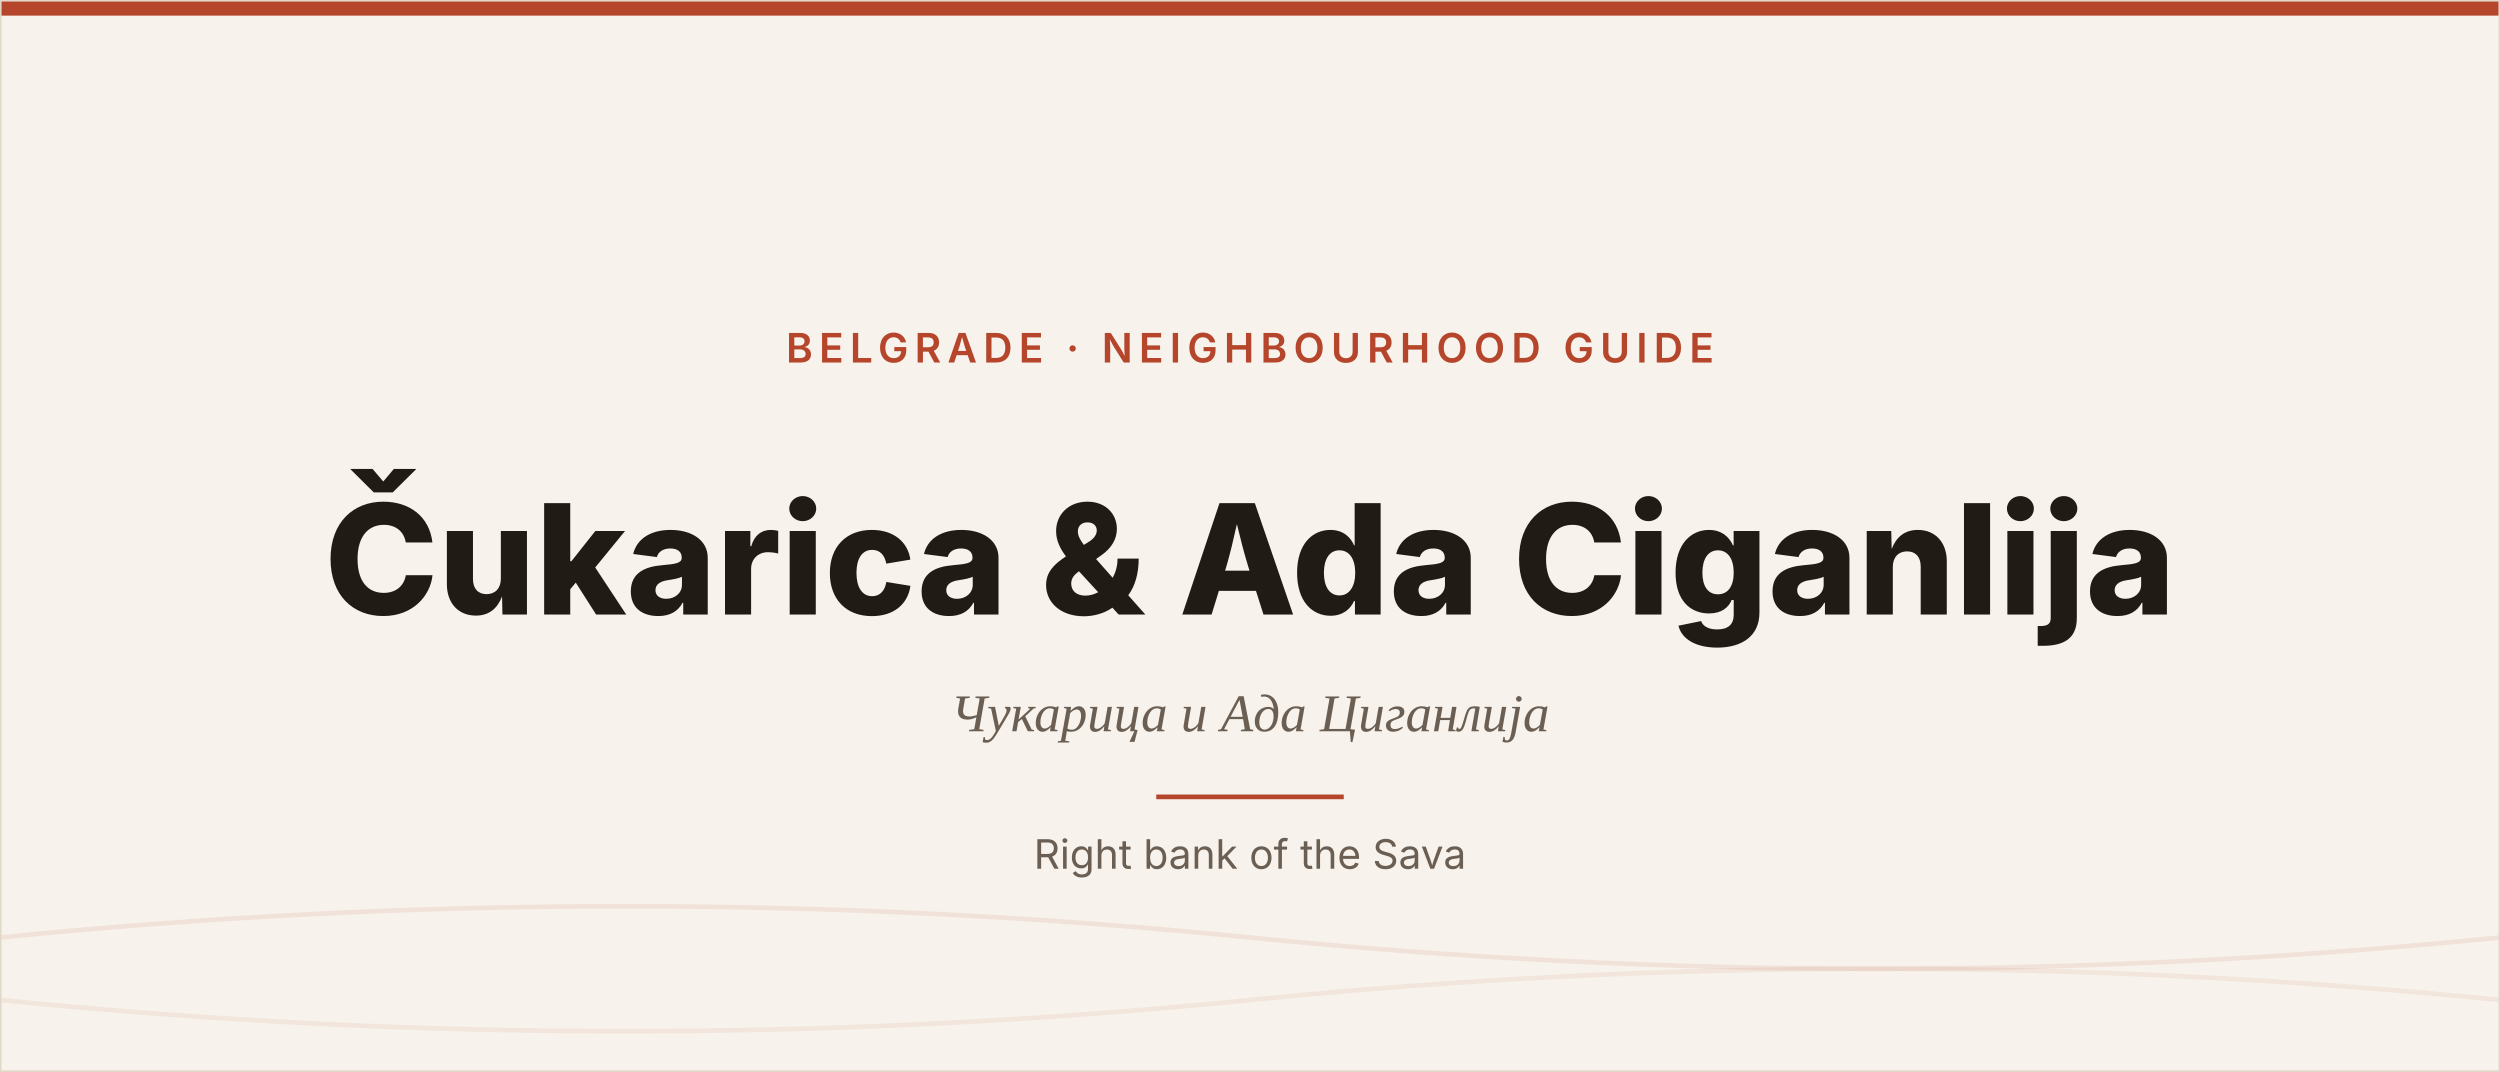
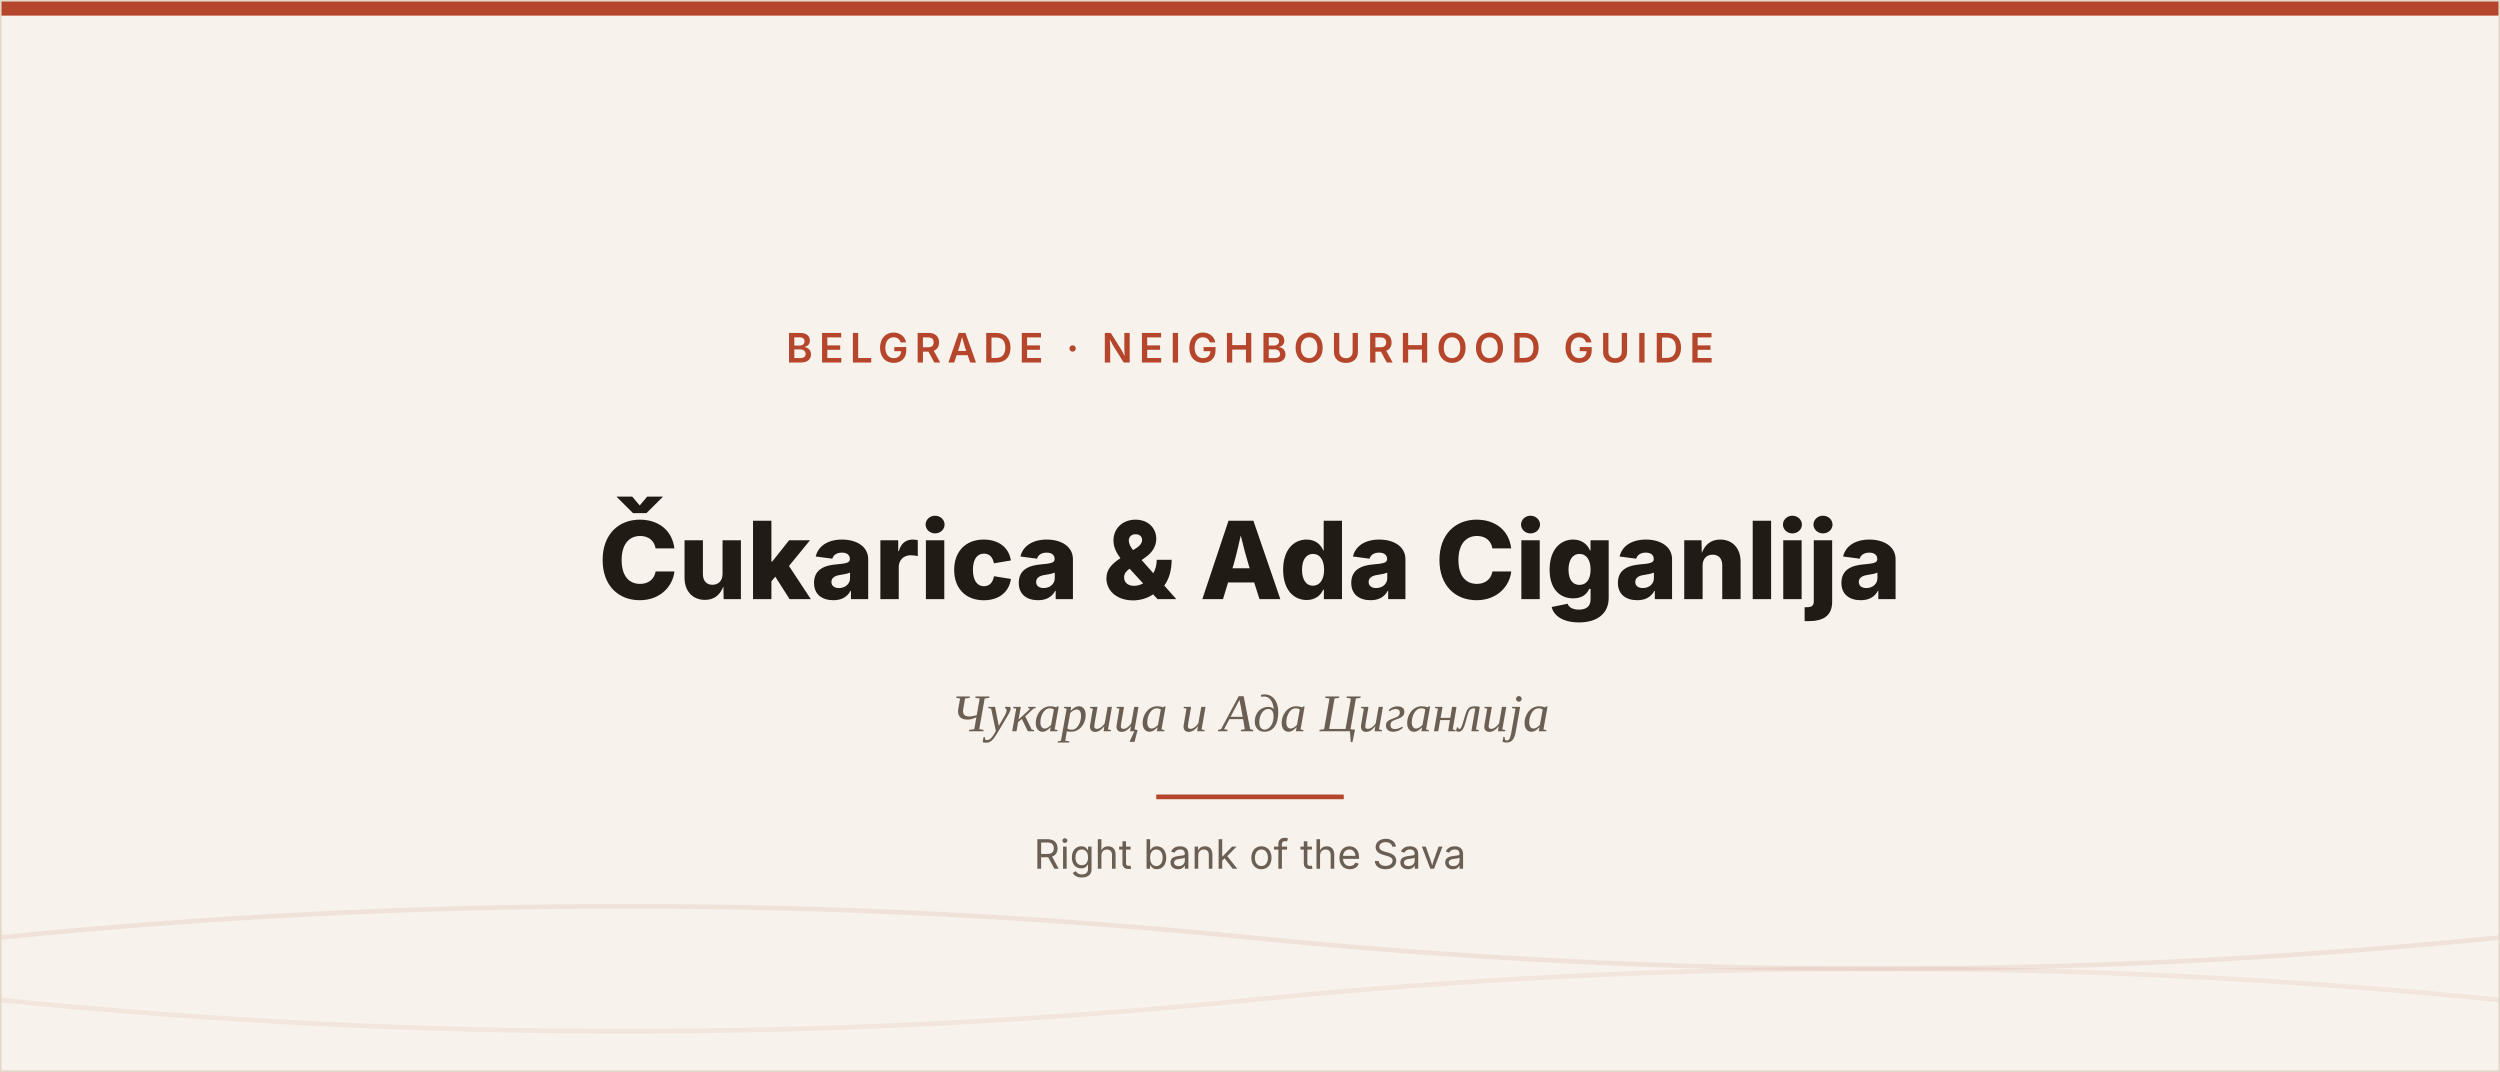
<svg xmlns="http://www.w3.org/2000/svg" width="1600" height="686" viewBox="0 0 1600 686" role="img" aria-label="Čukarica &amp; Ada Ciganlija — Belgrade neighbourhood">
  <rect width="1600" height="686" fill="#f7f3ec" />
  <rect x="0" y="0" width="1600" height="10" fill="#b5462b" />
  <path d="M0 600 Q 400 560 800 600 T 1600 600" fill="none" stroke="#b5462b" stroke-width="3" opacity="0.10" />
  <path d="M0 640 Q 400 680 800 640 T 1600 640" fill="none" stroke="#b5462b" stroke-width="3" opacity="0.08" />
  <text x="800" y="232" text-anchor="middle" font-family="Inter, Arial, Helvetica, sans-serif" font-size="26" letter-spacing="4" font-weight="600" fill="#b5462b">BELGRADE · NEIGHBOURHOOD GUIDE</text>
-   <text x="800" y="393.32" text-anchor="middle" font-family="Inter, Arial, Helvetica, sans-serif" font-size="98" font-weight="800" fill="#211b16">Čukarica &amp; Ada Ciganlija</text>
+   <text x="800" y="383.46" text-anchor="middle" font-family="Inter, Arial, Helvetica, sans-serif" font-size="69" font-weight="800" fill="#211b16">Čukarica &amp; Ada Ciganlija</text>
  <text x="800" y="468" text-anchor="middle" font-family="Georgia, 'Times New Roman', serif" font-style="italic" font-size="34" fill="#6b5f54">Чукарица и Ада Циганлија</text>
  <line x1="740" y1="510" x2="860" y2="510" stroke="#b5462b" stroke-width="3" />
  <text x="800" y="556" text-anchor="middle" font-family="Inter, Arial, Helvetica, sans-serif" font-size="26" fill="#6b5f54">Right bank of the Sava</text>
  <rect x="0" y="0" width="1600" height="686" fill="none" stroke="#e2d8c9" stroke-width="2" />
</svg>
